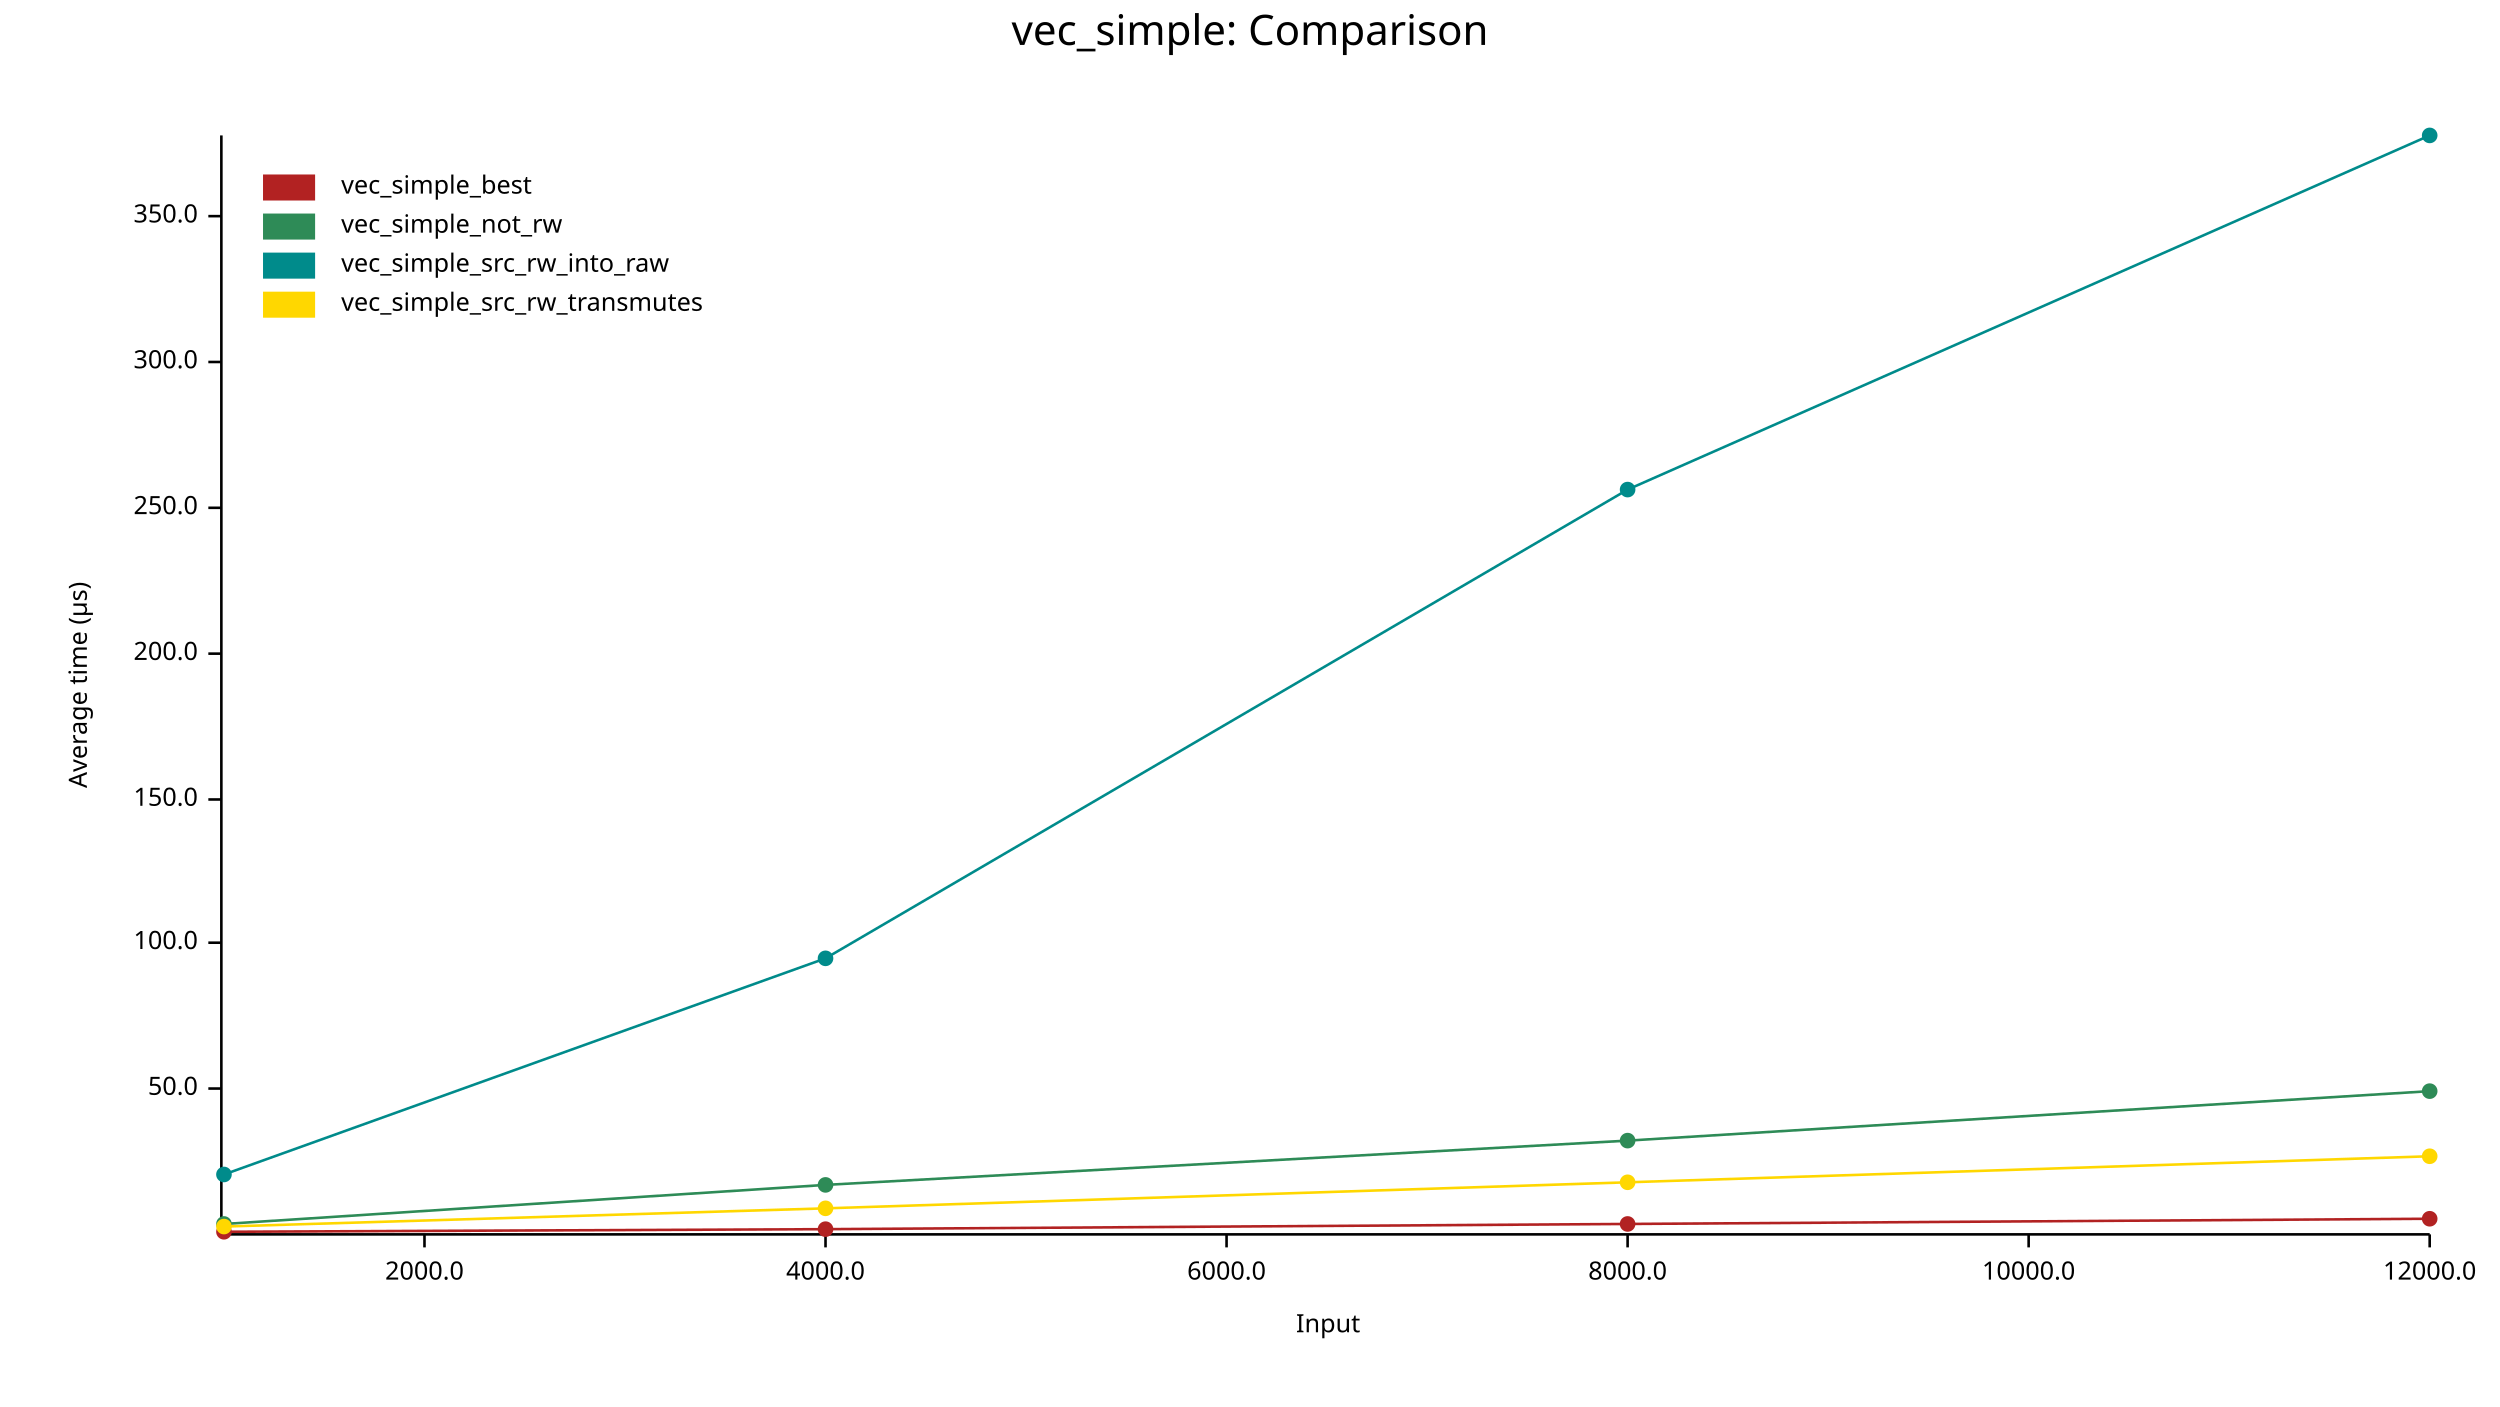
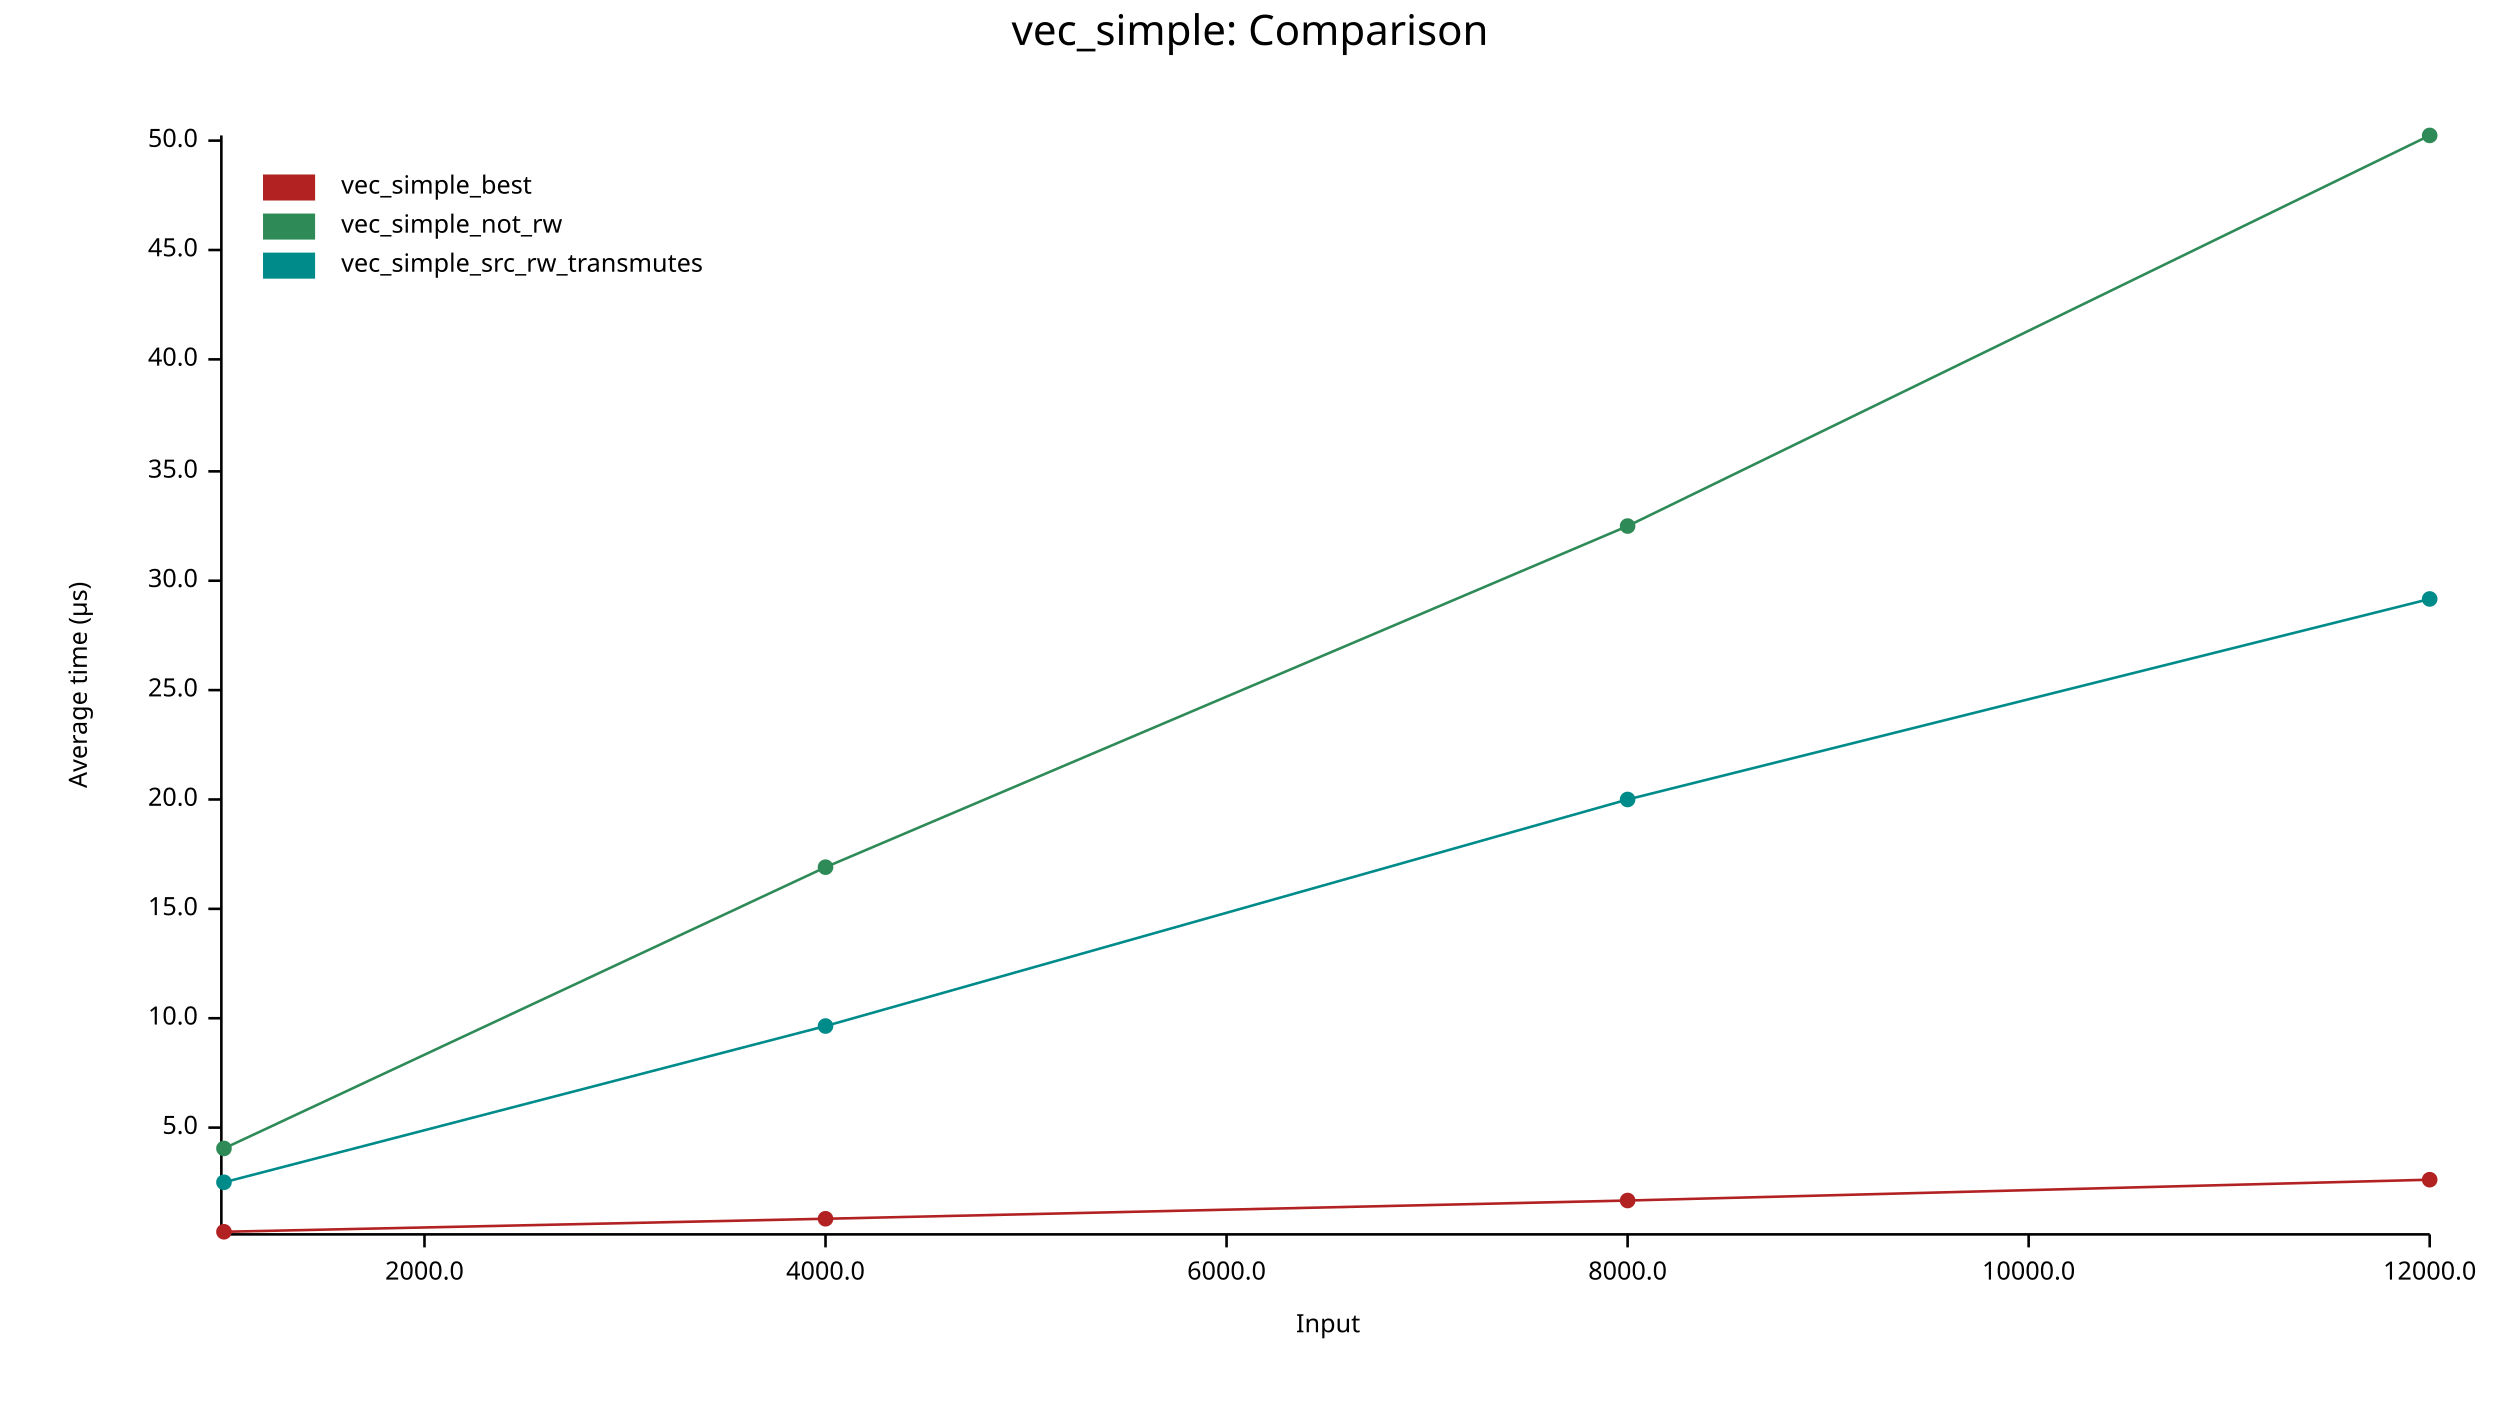
<svg xmlns="http://www.w3.org/2000/svg" width="960" height="540" viewBox="0 0 960 540">
  <text x="480" y="5" dy="0.76em" text-anchor="middle" font-family="sans-serif" font-size="16.129" opacity="1" fill="#000000">
vec_simple: Comparison
</text>
  <text x="26" y="263" dy="0.76em" text-anchor="middle" font-family="sans-serif" font-size="9.677" opacity="1" fill="#000000" transform="rotate(270, 26, 263)">
Average time (µs)
</text>
  <text x="510" y="514" dy="-0.5ex" text-anchor="middle" font-family="sans-serif" font-size="9.677" opacity="1" fill="#000000">
Input
</text>
  <polyline fill="none" opacity="1" stroke="#000000" stroke-width="1" points="85,52 85,473 " />
-   <text x="76" y="418" dy="0.5ex" text-anchor="end" font-family="sans-serif" font-size="9.677" opacity="1" fill="#000000">
+   <text x="76" y="433" dy="0.5ex" text-anchor="end" font-family="sans-serif" font-size="9.677" opacity="1" fill="#000000">
+ 5.0
+ </text>
+   <polyline fill="none" opacity="1" stroke="#000000" stroke-width="1" points="80,433 85,433 " />
+   <text x="76" y="391" dy="0.5ex" text-anchor="end" font-family="sans-serif" font-size="9.677" opacity="1" fill="#000000">
+ 10.0
+ </text>
+   <polyline fill="none" opacity="1" stroke="#000000" stroke-width="1" points="80,391 85,391 " />
+   <text x="76" y="349" dy="0.5ex" text-anchor="end" font-family="sans-serif" font-size="9.677" opacity="1" fill="#000000">
+ 15.0
+ </text>
+   <polyline fill="none" opacity="1" stroke="#000000" stroke-width="1" points="80,349 85,349 " />
+   <text x="76" y="307" dy="0.5ex" text-anchor="end" font-family="sans-serif" font-size="9.677" opacity="1" fill="#000000">
+ 20.0
+ </text>
+   <polyline fill="none" opacity="1" stroke="#000000" stroke-width="1" points="80,307 85,307 " />
+   <text x="76" y="265" dy="0.5ex" text-anchor="end" font-family="sans-serif" font-size="9.677" opacity="1" fill="#000000">
+ 25.0
+ </text>
+   <polyline fill="none" opacity="1" stroke="#000000" stroke-width="1" points="80,265 85,265 " />
+   <text x="76" y="223" dy="0.5ex" text-anchor="end" font-family="sans-serif" font-size="9.677" opacity="1" fill="#000000">
+ 30.0
+ </text>
+   <polyline fill="none" opacity="1" stroke="#000000" stroke-width="1" points="80,223 85,223 " />
+   <text x="76" y="181" dy="0.5ex" text-anchor="end" font-family="sans-serif" font-size="9.677" opacity="1" fill="#000000">
+ 35.0
+ </text>
+   <polyline fill="none" opacity="1" stroke="#000000" stroke-width="1" points="80,181 85,181 " />
+   <text x="76" y="138" dy="0.5ex" text-anchor="end" font-family="sans-serif" font-size="9.677" opacity="1" fill="#000000">
+ 40.0
+ </text>
+   <polyline fill="none" opacity="1" stroke="#000000" stroke-width="1" points="80,138 85,138 " />
+   <text x="76" y="96" dy="0.5ex" text-anchor="end" font-family="sans-serif" font-size="9.677" opacity="1" fill="#000000">
+ 45.0
+ </text>
+   <polyline fill="none" opacity="1" stroke="#000000" stroke-width="1" points="80,96 85,96 " />
+   <text x="76" y="54" dy="0.5ex" text-anchor="end" font-family="sans-serif" font-size="9.677" opacity="1" fill="#000000">
50.0
</text>
-   <polyline fill="none" opacity="1" stroke="#000000" stroke-width="1" points="80,418 85,418 " />
-   <text x="76" y="362" dy="0.5ex" text-anchor="end" font-family="sans-serif" font-size="9.677" opacity="1" fill="#000000">
- 100.0
- </text>
-   <polyline fill="none" opacity="1" stroke="#000000" stroke-width="1" points="80,362 85,362 " />
-   <text x="76" y="307" dy="0.5ex" text-anchor="end" font-family="sans-serif" font-size="9.677" opacity="1" fill="#000000">
- 150.0
- </text>
-   <polyline fill="none" opacity="1" stroke="#000000" stroke-width="1" points="80,307 85,307 " />
-   <text x="76" y="251" dy="0.5ex" text-anchor="end" font-family="sans-serif" font-size="9.677" opacity="1" fill="#000000">
- 200.0
- </text>
-   <polyline fill="none" opacity="1" stroke="#000000" stroke-width="1" points="80,251 85,251 " />
-   <text x="76" y="195" dy="0.5ex" text-anchor="end" font-family="sans-serif" font-size="9.677" opacity="1" fill="#000000">
- 250.0
- </text>
-   <polyline fill="none" opacity="1" stroke="#000000" stroke-width="1" points="80,195 85,195 " />
-   <text x="76" y="139" dy="0.5ex" text-anchor="end" font-family="sans-serif" font-size="9.677" opacity="1" fill="#000000">
- 300.0
- </text>
-   <polyline fill="none" opacity="1" stroke="#000000" stroke-width="1" points="80,139 85,139 " />
-   <text x="76" y="83" dy="0.5ex" text-anchor="end" font-family="sans-serif" font-size="9.677" opacity="1" fill="#000000">
- 350.0
- </text>
-   <polyline fill="none" opacity="1" stroke="#000000" stroke-width="1" points="80,83 85,83 " />
+   <polyline fill="none" opacity="1" stroke="#000000" stroke-width="1" points="80,54 85,54 " />
  <polyline fill="none" opacity="1" stroke="#000000" stroke-width="1" points="86,474 933,474 " />
  <text x="163" y="484" dy="0.76em" text-anchor="middle" font-family="sans-serif" font-size="9.677" opacity="1" fill="#000000">
2000.0
</text>
  <polyline fill="none" opacity="1" stroke="#000000" stroke-width="1" points="163,474 163,479 " />
  <text x="317" y="484" dy="0.76em" text-anchor="middle" font-family="sans-serif" font-size="9.677" opacity="1" fill="#000000">
4000.0
</text>
  <polyline fill="none" opacity="1" stroke="#000000" stroke-width="1" points="317,474 317,479 " />
  <text x="471" y="484" dy="0.76em" text-anchor="middle" font-family="sans-serif" font-size="9.677" opacity="1" fill="#000000">
6000.0
</text>
  <polyline fill="none" opacity="1" stroke="#000000" stroke-width="1" points="471,474 471,479 " />
  <text x="625" y="484" dy="0.76em" text-anchor="middle" font-family="sans-serif" font-size="9.677" opacity="1" fill="#000000">
8000.0
</text>
  <polyline fill="none" opacity="1" stroke="#000000" stroke-width="1" points="625,474 625,479 " />
  <text x="779" y="484" dy="0.76em" text-anchor="middle" font-family="sans-serif" font-size="9.677" opacity="1" fill="#000000">
10000.0
</text>
  <polyline fill="none" opacity="1" stroke="#000000" stroke-width="1" points="779,474 779,479 " />
  <text x="933" y="484" dy="0.76em" text-anchor="middle" font-family="sans-serif" font-size="9.677" opacity="1" fill="#000000">
12000.0
</text>
  <polyline fill="none" opacity="1" stroke="#000000" stroke-width="1" points="933,474 933,479 " />
  <circle cx="86" cy="473" r="3" opacity="1" fill="#B22222" stroke="none" stroke-width="1" />
-   <circle cx="317" cy="472" r="3" opacity="1" fill="#B22222" stroke="none" stroke-width="1" />
-   <circle cx="625" cy="470" r="3" opacity="1" fill="#B22222" stroke="none" stroke-width="1" />
-   <circle cx="933" cy="468" r="3" opacity="1" fill="#B22222" stroke="none" stroke-width="1" />
-   <polyline fill="none" opacity="1" stroke="#B22222" stroke-width="1" points="86,473 317,472 625,470 933,468 " />
-   <circle cx="86" cy="470" r="3" opacity="1" fill="#2E8B57" stroke="none" stroke-width="1" />
-   <circle cx="317" cy="455" r="3" opacity="1" fill="#2E8B57" stroke="none" stroke-width="1" />
-   <circle cx="625" cy="438" r="3" opacity="1" fill="#2E8B57" stroke="none" stroke-width="1" />
-   <circle cx="933" cy="419" r="3" opacity="1" fill="#2E8B57" stroke="none" stroke-width="1" />
-   <polyline fill="none" opacity="1" stroke="#2E8B57" stroke-width="1" points="86,470 317,455 625,438 933,419 " />
-   <circle cx="86" cy="451" r="3" opacity="1" fill="#008B8B" stroke="none" stroke-width="1" />
-   <circle cx="317" cy="368" r="3" opacity="1" fill="#008B8B" stroke="none" stroke-width="1" />
-   <circle cx="625" cy="188" r="3" opacity="1" fill="#008B8B" stroke="none" stroke-width="1" />
-   <circle cx="933" cy="52" r="3" opacity="1" fill="#008B8B" stroke="none" stroke-width="1" />
-   <polyline fill="none" opacity="1" stroke="#008B8B" stroke-width="1" points="86,451 317,368 625,188 933,52 " />
-   <circle cx="86" cy="471" r="3" opacity="1" fill="#FFD700" stroke="none" stroke-width="1" />
-   <circle cx="317" cy="464" r="3" opacity="1" fill="#FFD700" stroke="none" stroke-width="1" />
-   <circle cx="625" cy="454" r="3" opacity="1" fill="#FFD700" stroke="none" stroke-width="1" />
-   <circle cx="933" cy="444" r="3" opacity="1" fill="#FFD700" stroke="none" stroke-width="1" />
-   <polyline fill="none" opacity="1" stroke="#FFD700" stroke-width="1" points="86,471 317,464 625,454 933,444 " />
+   <circle cx="317" cy="468" r="3" opacity="1" fill="#B22222" stroke="none" stroke-width="1" />
+   <circle cx="625" cy="461" r="3" opacity="1" fill="#B22222" stroke="none" stroke-width="1" />
+   <circle cx="933" cy="453" r="3" opacity="1" fill="#B22222" stroke="none" stroke-width="1" />
+   <polyline fill="none" opacity="1" stroke="#B22222" stroke-width="1" points="86,473 317,468 625,461 933,453 " />
+   <circle cx="86" cy="441" r="3" opacity="1" fill="#2E8B57" stroke="none" stroke-width="1" />
+   <circle cx="317" cy="333" r="3" opacity="1" fill="#2E8B57" stroke="none" stroke-width="1" />
+   <circle cx="625" cy="202" r="3" opacity="1" fill="#2E8B57" stroke="none" stroke-width="1" />
+   <circle cx="933" cy="52" r="3" opacity="1" fill="#2E8B57" stroke="none" stroke-width="1" />
+   <polyline fill="none" opacity="1" stroke="#2E8B57" stroke-width="1" points="86,441 317,333 625,202 933,52 " />
+   <circle cx="86" cy="454" r="3" opacity="1" fill="#008B8B" stroke="none" stroke-width="1" />
+   <circle cx="317" cy="394" r="3" opacity="1" fill="#008B8B" stroke="none" stroke-width="1" />
+   <circle cx="625" cy="307" r="3" opacity="1" fill="#008B8B" stroke="none" stroke-width="1" />
+   <circle cx="933" cy="230" r="3" opacity="1" fill="#008B8B" stroke="none" stroke-width="1" />
+   <polyline fill="none" opacity="1" stroke="#008B8B" stroke-width="1" points="86,454 317,394 625,307 933,230 " />
  <text x="131" y="67" dy="0.76em" text-anchor="start" font-family="sans-serif" font-size="9.677" opacity="1" fill="#000000">
vec_simple_best
</text>
  <text x="131" y="82" dy="0.76em" text-anchor="start" font-family="sans-serif" font-size="9.677" opacity="1" fill="#000000">
vec_simple_not_rw
</text>
  <text x="131" y="97" dy="0.76em" text-anchor="start" font-family="sans-serif" font-size="9.677" opacity="1" fill="#000000">
- vec_simple_src_rw_into_raw
- </text>
-   <text x="131" y="112" dy="0.76em" text-anchor="start" font-family="sans-serif" font-size="9.677" opacity="1" fill="#000000">
vec_simple_src_rw_transmutes
</text>
  <rect x="101" y="67" width="20" height="10" opacity="1" fill="#B22222" stroke="none" />
  <rect x="101" y="82" width="20" height="10" opacity="1" fill="#2E8B57" stroke="none" />
  <rect x="101" y="97" width="20" height="10" opacity="1" fill="#008B8B" stroke="none" />
-   <rect x="101" y="112" width="20" height="10" opacity="1" fill="#FFD700" stroke="none" />
</svg>
